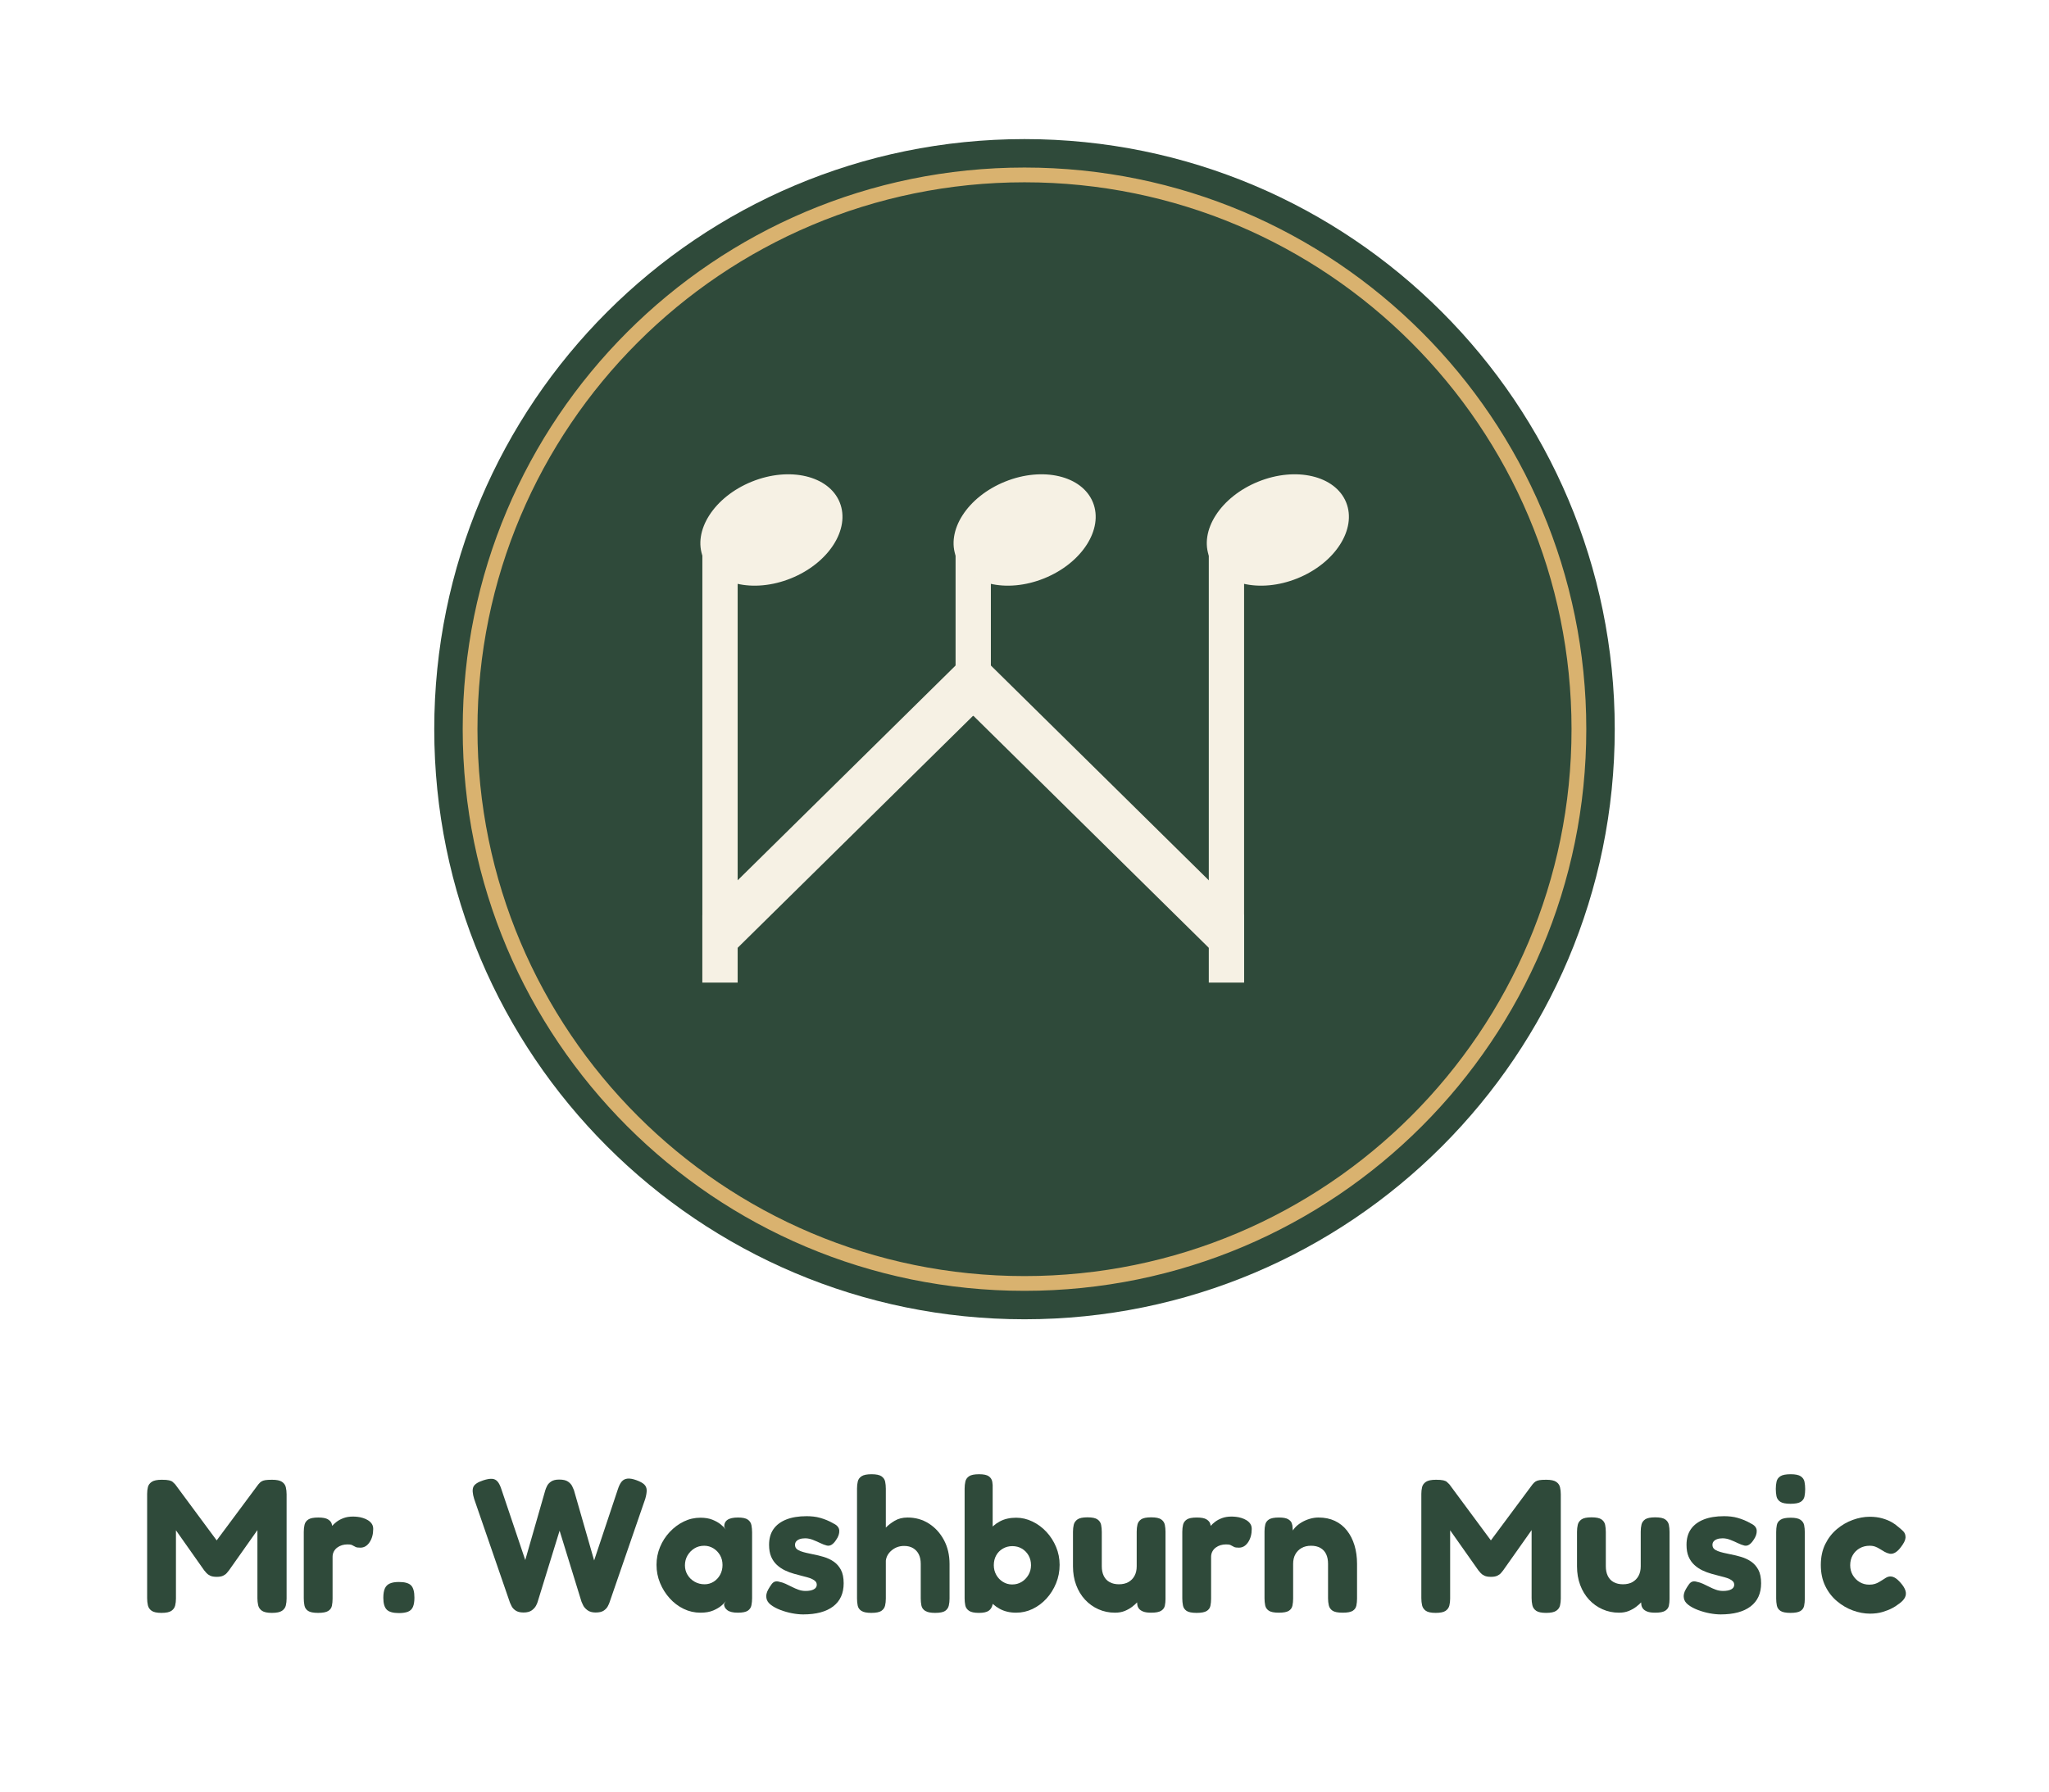
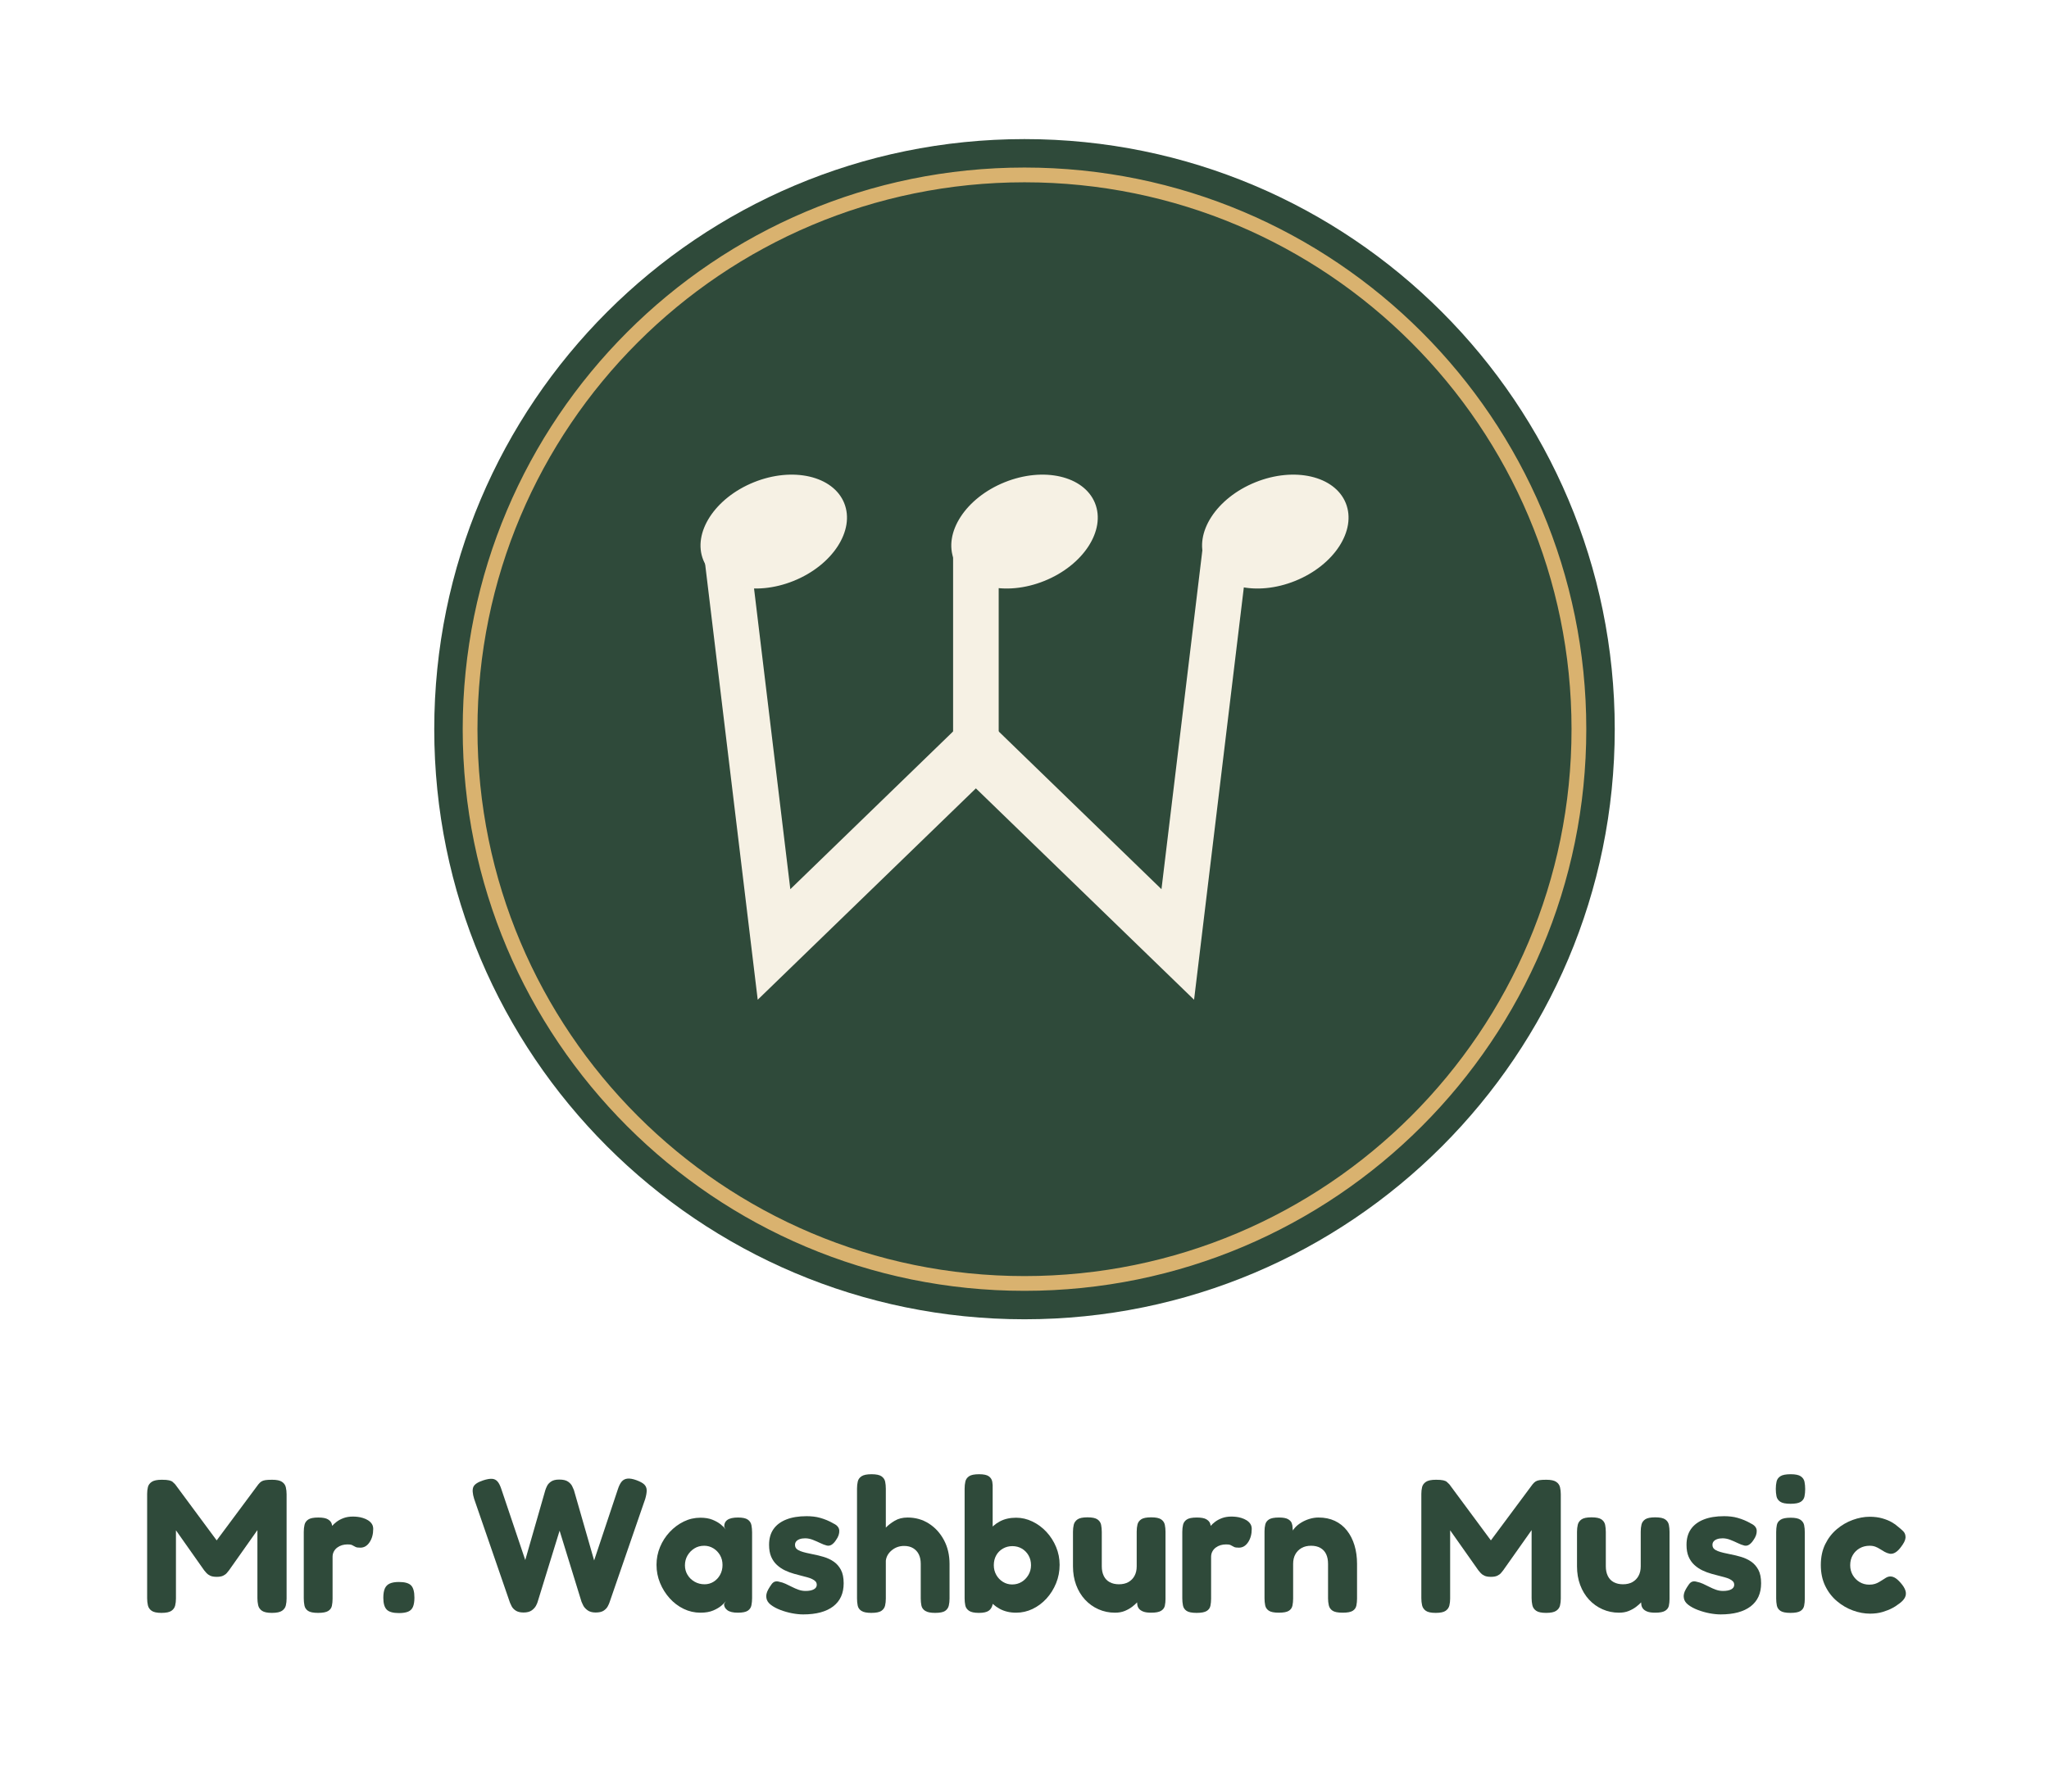
<svg xmlns="http://www.w3.org/2000/svg" viewBox="0 0 1944 1700" role="img" aria-label="Mr. Washburn Music">
  <g transform="translate(132 132)">
    <g transform="translate(280 0)">
      <circle cx="560" cy="560" r="560" fill="#2F4A3A" />
      <circle cx="560" cy="560" r="526" fill="none" stroke="#D9B26F" stroke-width="14" />
-       <g transform="translate(250 320) scale(0.728)">
-         <path d="M6 572 L359 224 L712 572 L712 660 L359 312 L6 660 Z" fill="#F6F1E4" />
-         <line x1="29" y1="80" x2="29" y2="660" stroke="#F6F1E4" stroke-width="46" />
-         <ellipse cx="96" cy="70" rx="96" ry="68" fill="#F6F1E4" transform="rotate(-22 96 70)" />
-         <line x1="359" y1="80" x2="359" y2="312" stroke="#F6F1E4" stroke-width="46" />
-         <ellipse cx="426" cy="70" rx="96" ry="68" fill="#F6F1E4" transform="rotate(-22 426 70)" />
-         <line x1="689" y1="80" x2="689" y2="660" stroke="#F6F1E4" stroke-width="46" />
-         <ellipse cx="756" cy="70" rx="96" ry="68" fill="#F6F1E4" transform="rotate(-22 756 70)" />
+       <g transform="translate(250 322) scale(0.721)">
+         <path d="M65.8 76.4 L6.2 83.6 L78.9 686.2 L366.0 408.0 L653.1 686.2 L725.8 83.6 L666.2 76.4 L610.2 540.7 L366.0 304.0 L121.8 540.7 Z" fill="#F6F1E4" />
+         <line x1="366" y1="80" x2="366" y2="356" stroke="#F6F1E4" stroke-width="60" />
+         <ellipse cx="100" cy="70" rx="100" ry="70" fill="#F6F1E4" transform="rotate(-22 100 70)" />
+         <ellipse cx="430" cy="70" rx="100" ry="70" fill="#F6F1E4" transform="rotate(-22 430 70)" />
+         <ellipse cx="760" cy="70" rx="100" ry="70" fill="#F6F1E4" transform="rotate(-22 760 70)" />
      </g>
    </g>
    <g transform="translate(0 1397) scale(0.181 -0.181)">
      <path transform="translate(0 0)" d="M117 -9Q81 -9 65.5 2.0Q50 13 46.0 30.5Q42 48 42 68V615Q42 634 46.0 650.5Q50 667 66.0 678.0Q82 689 119 689Q144 689 157.0 686.0Q170 683 176.0 677.5Q182 672 189 665L414 361H399L625 665Q633 675 641.0 680.0Q649 685 661.5 687.0Q674 689 697 689Q733 689 749.0 678.0Q765 667 769.0 649.5Q773 632 773 613V66Q773 47 769.0 30.0Q765 13 749.0 2.0Q733 -9 696 -9Q660 -9 644.0 2.0Q628 13 624.0 31.0Q620 49 620 68V425L471 214Q467 209 460.0 200.5Q453 192 440.5 186.0Q428 180 407 180Q385 180 372.5 186.0Q360 192 353.0 200.0Q346 208 341 214L193 424V66Q193 47 189.0 30.0Q185 13 169.5 2.0Q154 -9 117 -9Z" fill="#2F4A3A" />
      <path transform="translate(822 0)" d="M116 -9Q79 -9 63.5 1.5Q48 12 44.5 30.0Q41 48 41 67V416Q41 436 45.0 453.0Q49 470 64.5 480.5Q80 491 117 491Q152 491 167.5 481.5Q183 472 187.0 459.5Q191 447 191 438L179 432Q181 436 189.5 446.5Q198 457 213.0 468.5Q228 480 249.5 488.0Q271 496 299 496Q310 496 323.5 494.5Q337 493 351.5 488.5Q366 484 378.0 476.5Q390 469 397.5 458.0Q405 447 405 431Q405 390 386.0 361.5Q367 333 338 333Q321 333 314.0 336.0Q307 339 302.5 342.0Q298 345 292.0 347.5Q286 350 270 350Q255 350 241.5 346.0Q228 342 216.5 333.5Q205 325 198.5 312.5Q192 300 192 285V65Q192 46 188.5 28.5Q185 11 169.0 1.0Q153 -9 116 -9Z" fill="#2F4A3A" />
      <path transform="translate(1253 0)" d="M109 -10Q63 -10 45.0 8.0Q27 26 27 70Q27 101 35.0 119.0Q43 137 61.0 145.0Q79 153 109 153Q155 153 172.5 135.0Q190 117 190 71Q190 41 182.5 23.0Q175 5 157.0 -2.5Q139 -10 109 -10Z" fill="#2F4A3A" />
      <path transform="translate(1728 0)" d="M287 -7Q261 -7 246.0 3.0Q231 13 224.5 26.0Q218 39 216 44L28 589Q15 631 24.0 651.5Q33 672 76 686Q104 695 121.5 694.0Q139 693 150.5 680.0Q162 667 171 639L296 268L401 634Q404 644 410.5 657.0Q417 670 432.0 680.0Q447 690 474 690Q505 690 520.5 679.0Q536 668 542.0 655.0Q548 642 551 635L657 266L781 638Q790 666 801.5 679.5Q813 693 831.5 695.0Q850 697 878 687Q908 676 920.0 664.0Q932 652 932.5 634.5Q933 617 925 589L737 44Q735 38 728.5 25.5Q722 13 707.5 3.0Q693 -7 665 -7Q638 -7 622.0 5.0Q606 17 599.5 30.5Q593 44 591 49L476 422L361 49Q360 44 353.0 30.0Q346 16 330.5 4.5Q315 -7 287 -7Z" fill="#2F4A3A" />
      <path transform="translate(2689 0)" d="M449 -8Q412 -8 394.5 5.0Q377 18 377 37L387 54Q381 44 364.0 29.5Q347 15 320.0 3.5Q293 -8 253 -8Q207 -8 165.5 12.0Q124 32 92.0 67.5Q60 103 41.5 148.0Q23 193 23 243Q23 292 41.5 336.5Q60 381 92.5 415.5Q125 450 166.0 470.0Q207 490 253 490Q290 490 316.0 479.5Q342 469 359.5 455.0Q377 441 386 428L378 442Q377 466 394.5 478.5Q412 491 450 491Q486 491 501.5 480.0Q517 469 520.5 451.0Q524 433 524 413V68Q524 49 520.5 31.0Q517 13 501.5 2.5Q486 -8 449 -8ZM275 141Q301 141 322.5 154.5Q344 168 356.5 191.0Q369 214 369 242Q369 271 356.0 293.5Q343 316 321.0 329.5Q299 343 273 343Q244 343 221.5 329.0Q199 315 185.5 292.0Q172 269 172 240Q172 213 185.5 190.5Q199 168 222.5 154.5Q246 141 275 141Z" fill="#2F4A3A" />
      <path transform="translate(3260 0)" d="M221 -17Q194 -17 162.5 -11.0Q131 -5 101.0 6.5Q71 18 51.0 33.5Q31 49 28 69Q26 79 28.5 90.5Q31 102 38.0 114.5Q45 127 55 141Q63 152 73.0 155.0Q83 158 96 154Q112 151 128.5 143.5Q145 136 161.5 127.5Q178 119 196.0 112.5Q214 106 233 106Q261 106 276.5 114.5Q292 123 292 138Q292 149 285.5 156.0Q279 163 267.5 168.5Q256 174 241.0 178.0Q226 182 208.5 186.5Q191 191 173 196Q148 203 125.0 214.0Q102 225 83.0 242.5Q64 260 53.0 285.5Q42 311 42 348Q42 397 65.0 430.0Q88 463 132.0 480.5Q176 498 239 498Q257 498 275.0 496.0Q293 494 310.5 489.0Q328 484 345.0 477.0Q362 470 379 460Q409 446 410.0 422.0Q411 398 393 373Q382 356 370.0 348.5Q358 341 345 344Q329 348 310.5 357.0Q292 366 271.5 374.0Q251 382 231 382Q214 382 202.0 377.5Q190 373 184.0 365.5Q178 358 178 348Q178 335 185.5 327.5Q193 320 206.0 315.0Q219 310 236.0 306.0Q253 302 273 298Q300 293 328.5 284.5Q357 276 380.5 260.0Q404 244 418.5 217.0Q433 190 433 146Q433 67 378.0 25.0Q323 -17 221 -17Z" fill="#2F4A3A" />
      <path transform="translate(3726 0)" d="M112 -9Q76 -9 60.0 1.5Q44 12 40.5 29.5Q37 47 37 67V643Q37 663 41.0 680.0Q45 697 61.0 707.5Q77 718 113 718Q150 718 165.5 707.0Q181 696 184.5 679.0Q188 662 188 642V438Q206 457 234.5 474.0Q263 491 302 491Q364 491 413.5 459.5Q463 428 492.5 373.0Q522 318 522 247V66Q522 46 518.0 29.0Q514 12 499.0 1.5Q484 -9 446 -9Q411 -9 394.5 1.5Q378 12 374.5 29.5Q371 47 371 67V248Q371 277 361.0 297.5Q351 318 331.5 330.0Q312 342 284 342Q247 342 219.5 319.5Q192 297 188 265V66Q188 46 184.0 29.0Q180 12 164.5 1.5Q149 -9 112 -9Z" fill="#2F4A3A" />
      <path transform="translate(4288 0)" d="M309 -8Q260 -8 222.5 12.5Q185 33 160.5 68.0Q136 103 123.5 148.0Q111 193 112 244Q112 293 125.0 338.0Q138 383 162.5 417.0Q187 451 223.5 470.5Q260 490 309 490Q353 490 394.5 470.0Q436 450 468.0 415.5Q500 381 518.5 336.5Q537 292 537 243Q537 192 518.5 146.5Q500 101 468.0 66.0Q436 31 395.0 11.5Q354 -8 309 -8ZM288 140Q316 140 338.0 153.5Q360 167 373.5 190.0Q387 213 387 241Q387 270 374.0 292.5Q361 315 339.0 328.0Q317 341 289 341Q262 341 239.5 328.0Q217 315 204.5 292.5Q192 270 192 241Q192 213 205.0 190.0Q218 167 240.0 153.5Q262 140 288 140ZM114 -9Q78 -9 62.0 2.0Q46 13 42.5 30.5Q39 48 39 67V642Q39 663 43.0 680.0Q47 697 62.5 707.5Q78 718 115 718Q151 718 166.0 707.0Q181 696 184.0 678.5Q187 661 186 642V36Q181 13 165.0 2.0Q149 -9 114 -9Z" fill="#2F4A3A" />
      <path transform="translate(4859 0)" d="M256 -8Q210 -8 169.5 10.0Q129 28 99.0 60.5Q69 93 52.5 137.5Q36 182 36 235V416Q36 436 40.0 453.0Q44 470 59.5 481.0Q75 492 112 492Q149 492 164.5 481.0Q180 470 183.5 452.5Q187 435 187 415V235Q187 206 197.5 184.5Q208 163 228.5 152.0Q249 141 277 141Q306 141 326.5 152.5Q347 164 358.5 185.0Q370 206 370 235V417Q370 437 374.0 454.0Q378 471 393.5 481.5Q409 492 446 492Q483 492 498.5 481.0Q514 470 517.5 452.5Q521 435 521 416V64Q521 45 517.5 28.5Q514 12 498.0 2.0Q482 -8 446 -8Q419 -8 404.0 -2.0Q389 4 382.0 13.0Q375 22 373.5 32.0Q372 42 372 50L385 61Q382 57 372.0 46.0Q362 35 345.5 22.5Q329 10 307.0 1.0Q285 -8 256 -8Z" fill="#2F4A3A" />
      <path transform="translate(5427 0)" d="M116 -9Q79 -9 63.5 1.5Q48 12 44.5 30.0Q41 48 41 67V416Q41 436 45.0 453.0Q49 470 64.5 480.5Q80 491 117 491Q152 491 167.5 481.5Q183 472 187.0 459.5Q191 447 191 438L179 432Q181 436 189.5 446.5Q198 457 213.0 468.5Q228 480 249.5 488.0Q271 496 299 496Q310 496 323.5 494.5Q337 493 351.5 488.5Q366 484 378.0 476.5Q390 469 397.5 458.0Q405 447 405 431Q405 390 386.0 361.5Q367 333 338 333Q321 333 314.0 336.0Q307 339 302.5 342.0Q298 345 292.0 347.5Q286 350 270 350Q255 350 241.5 346.0Q228 342 216.5 333.5Q205 325 198.5 312.5Q192 300 192 285V65Q192 46 188.5 28.5Q185 11 169.0 1.0Q153 -9 116 -9Z" fill="#2F4A3A" />
      <path transform="translate(5858 0)" d="M116 -8Q79 -8 63.5 2.5Q48 13 44.5 30.5Q41 48 41 67V419Q41 438 45.0 454.5Q49 471 64.5 481.0Q80 491 117 491Q149 491 164.0 482.5Q179 474 183.5 462.0Q188 450 188.0 439.5Q188 429 190 425L184 406Q186 421 199.5 436.5Q213 452 233.5 464.5Q254 477 277.5 484.0Q301 491 324 491Q372 491 409.5 473.5Q447 456 473.0 423.0Q499 390 512.5 345.5Q526 301 526 248V66Q526 47 522.5 29.5Q519 12 503.5 2.0Q488 -8 451 -8Q413 -8 397.5 2.5Q382 13 378.0 30.5Q374 48 374 67V248Q374 278 364.0 299.0Q354 320 334.0 331.5Q314 343 285 343Q256 343 235.0 331.0Q214 319 202.5 298.0Q191 277 191 248V66Q191 47 187.5 29.5Q184 12 168.5 2.0Q153 -8 116 -8Z" fill="#2F4A3A" />
      <path transform="translate(6679 0)" d="M117 -9Q81 -9 65.5 2.0Q50 13 46.0 30.5Q42 48 42 68V615Q42 634 46.0 650.5Q50 667 66.0 678.0Q82 689 119 689Q144 689 157.0 686.0Q170 683 176.0 677.5Q182 672 189 665L414 361H399L625 665Q633 675 641.0 680.0Q649 685 661.5 687.0Q674 689 697 689Q733 689 749.0 678.0Q765 667 769.0 649.5Q773 632 773 613V66Q773 47 769.0 30.0Q765 13 749.0 2.0Q733 -9 696 -9Q660 -9 644.0 2.0Q628 13 624.0 31.0Q620 49 620 68V425L471 214Q467 209 460.0 200.5Q453 192 440.5 186.0Q428 180 407 180Q385 180 372.5 186.0Q360 192 353.0 200.0Q346 208 341 214L193 424V66Q193 47 189.0 30.0Q185 13 169.5 2.0Q154 -9 117 -9Z" fill="#2F4A3A" />
      <path transform="translate(7501 0)" d="M256 -8Q210 -8 169.5 10.0Q129 28 99.0 60.5Q69 93 52.5 137.5Q36 182 36 235V416Q36 436 40.0 453.0Q44 470 59.5 481.0Q75 492 112 492Q149 492 164.5 481.0Q180 470 183.5 452.5Q187 435 187 415V235Q187 206 197.5 184.5Q208 163 228.5 152.0Q249 141 277 141Q306 141 326.5 152.5Q347 164 358.5 185.0Q370 206 370 235V417Q370 437 374.0 454.0Q378 471 393.5 481.5Q409 492 446 492Q483 492 498.5 481.0Q514 470 517.5 452.5Q521 435 521 416V64Q521 45 517.5 28.5Q514 12 498.0 2.0Q482 -8 446 -8Q419 -8 404.0 -2.0Q389 4 382.0 13.0Q375 22 373.5 32.0Q372 42 372 50L385 61Q382 57 372.0 46.0Q362 35 345.5 22.5Q329 10 307.0 1.0Q285 -8 256 -8Z" fill="#2F4A3A" />
      <path transform="translate(8069 0)" d="M221 -17Q194 -17 162.5 -11.0Q131 -5 101.0 6.5Q71 18 51.0 33.5Q31 49 28 69Q26 79 28.5 90.5Q31 102 38.0 114.5Q45 127 55 141Q63 152 73.0 155.0Q83 158 96 154Q112 151 128.5 143.5Q145 136 161.5 127.5Q178 119 196.0 112.5Q214 106 233 106Q261 106 276.5 114.5Q292 123 292 138Q292 149 285.5 156.0Q279 163 267.5 168.5Q256 174 241.0 178.0Q226 182 208.5 186.5Q191 191 173 196Q148 203 125.0 214.0Q102 225 83.0 242.5Q64 260 53.0 285.5Q42 311 42 348Q42 397 65.0 430.0Q88 463 132.0 480.5Q176 498 239 498Q257 498 275.0 496.0Q293 494 310.5 489.0Q328 484 345.0 477.0Q362 470 379 460Q409 446 410.0 422.0Q411 398 393 373Q382 356 370.0 348.5Q358 341 345 344Q329 348 310.5 357.0Q292 366 271.5 374.0Q251 382 231 382Q214 382 202.0 377.5Q190 373 184.0 365.5Q178 358 178 348Q178 335 185.5 327.5Q193 320 206.0 315.0Q219 310 236.0 306.0Q253 302 273 298Q300 293 328.5 284.5Q357 276 380.5 260.0Q404 244 418.5 217.0Q433 190 433 146Q433 67 378.0 25.0Q323 -17 221 -17Z" fill="#2F4A3A" />
      <path transform="translate(8535 0)" d="M121 -9Q84 -9 68.5 1.5Q53 12 49.5 29.5Q46 47 46 66V415Q46 435 49.5 452.0Q53 469 69.0 479.5Q85 490 122 490Q158 490 173.5 479.0Q189 468 192.5 451.0Q196 434 196 413V65Q196 46 192.5 28.5Q189 11 173.5 1.0Q158 -9 121 -9ZM121 563Q83 563 67.0 574.0Q51 585 47.5 603.0Q44 621 44 641Q44 662 48.0 679.5Q52 697 68.0 707.5Q84 718 122 718Q159 718 175.0 707.0Q191 696 194.5 678.0Q198 660 198 640Q198 620 194.5 602.0Q191 584 175.0 573.5Q159 563 121 563Z" fill="#2F4A3A" />
      <path transform="translate(8785 0)" d="M288 -13Q244 -13 198.5 3.5Q153 20 114.5 52.5Q76 85 53.0 132.5Q30 180 30 242Q30 304 53.0 351.0Q76 398 114.0 430.0Q152 462 197.5 478.5Q243 495 286 495Q323 495 352.5 486.5Q382 478 402.5 466.0Q423 454 432 445Q449 432 462.0 419.0Q475 406 474 385Q473 374 467.0 362.5Q461 351 452 339Q422 297 392 301Q377 304 364.5 311.0Q352 318 340.5 325.5Q329 333 316.0 338.0Q303 343 286 343Q257 343 234.0 330.0Q211 317 197.5 294.0Q184 271 184 241Q184 212 197.5 189.0Q211 166 233.5 152.5Q256 139 284 139Q301 139 313.5 143.0Q326 147 335.0 152.5Q344 158 349 161Q361 169 372.0 175.5Q383 182 395 182Q409 182 424.0 171.5Q439 161 457 138Q473 117 475.5 99.0Q478 81 467.0 65.0Q456 49 433 34Q425 27 404.5 16.0Q384 5 354.5 -4.0Q325 -13 288 -13Z" fill="#2F4A3A" />
    </g>
  </g>
</svg>
